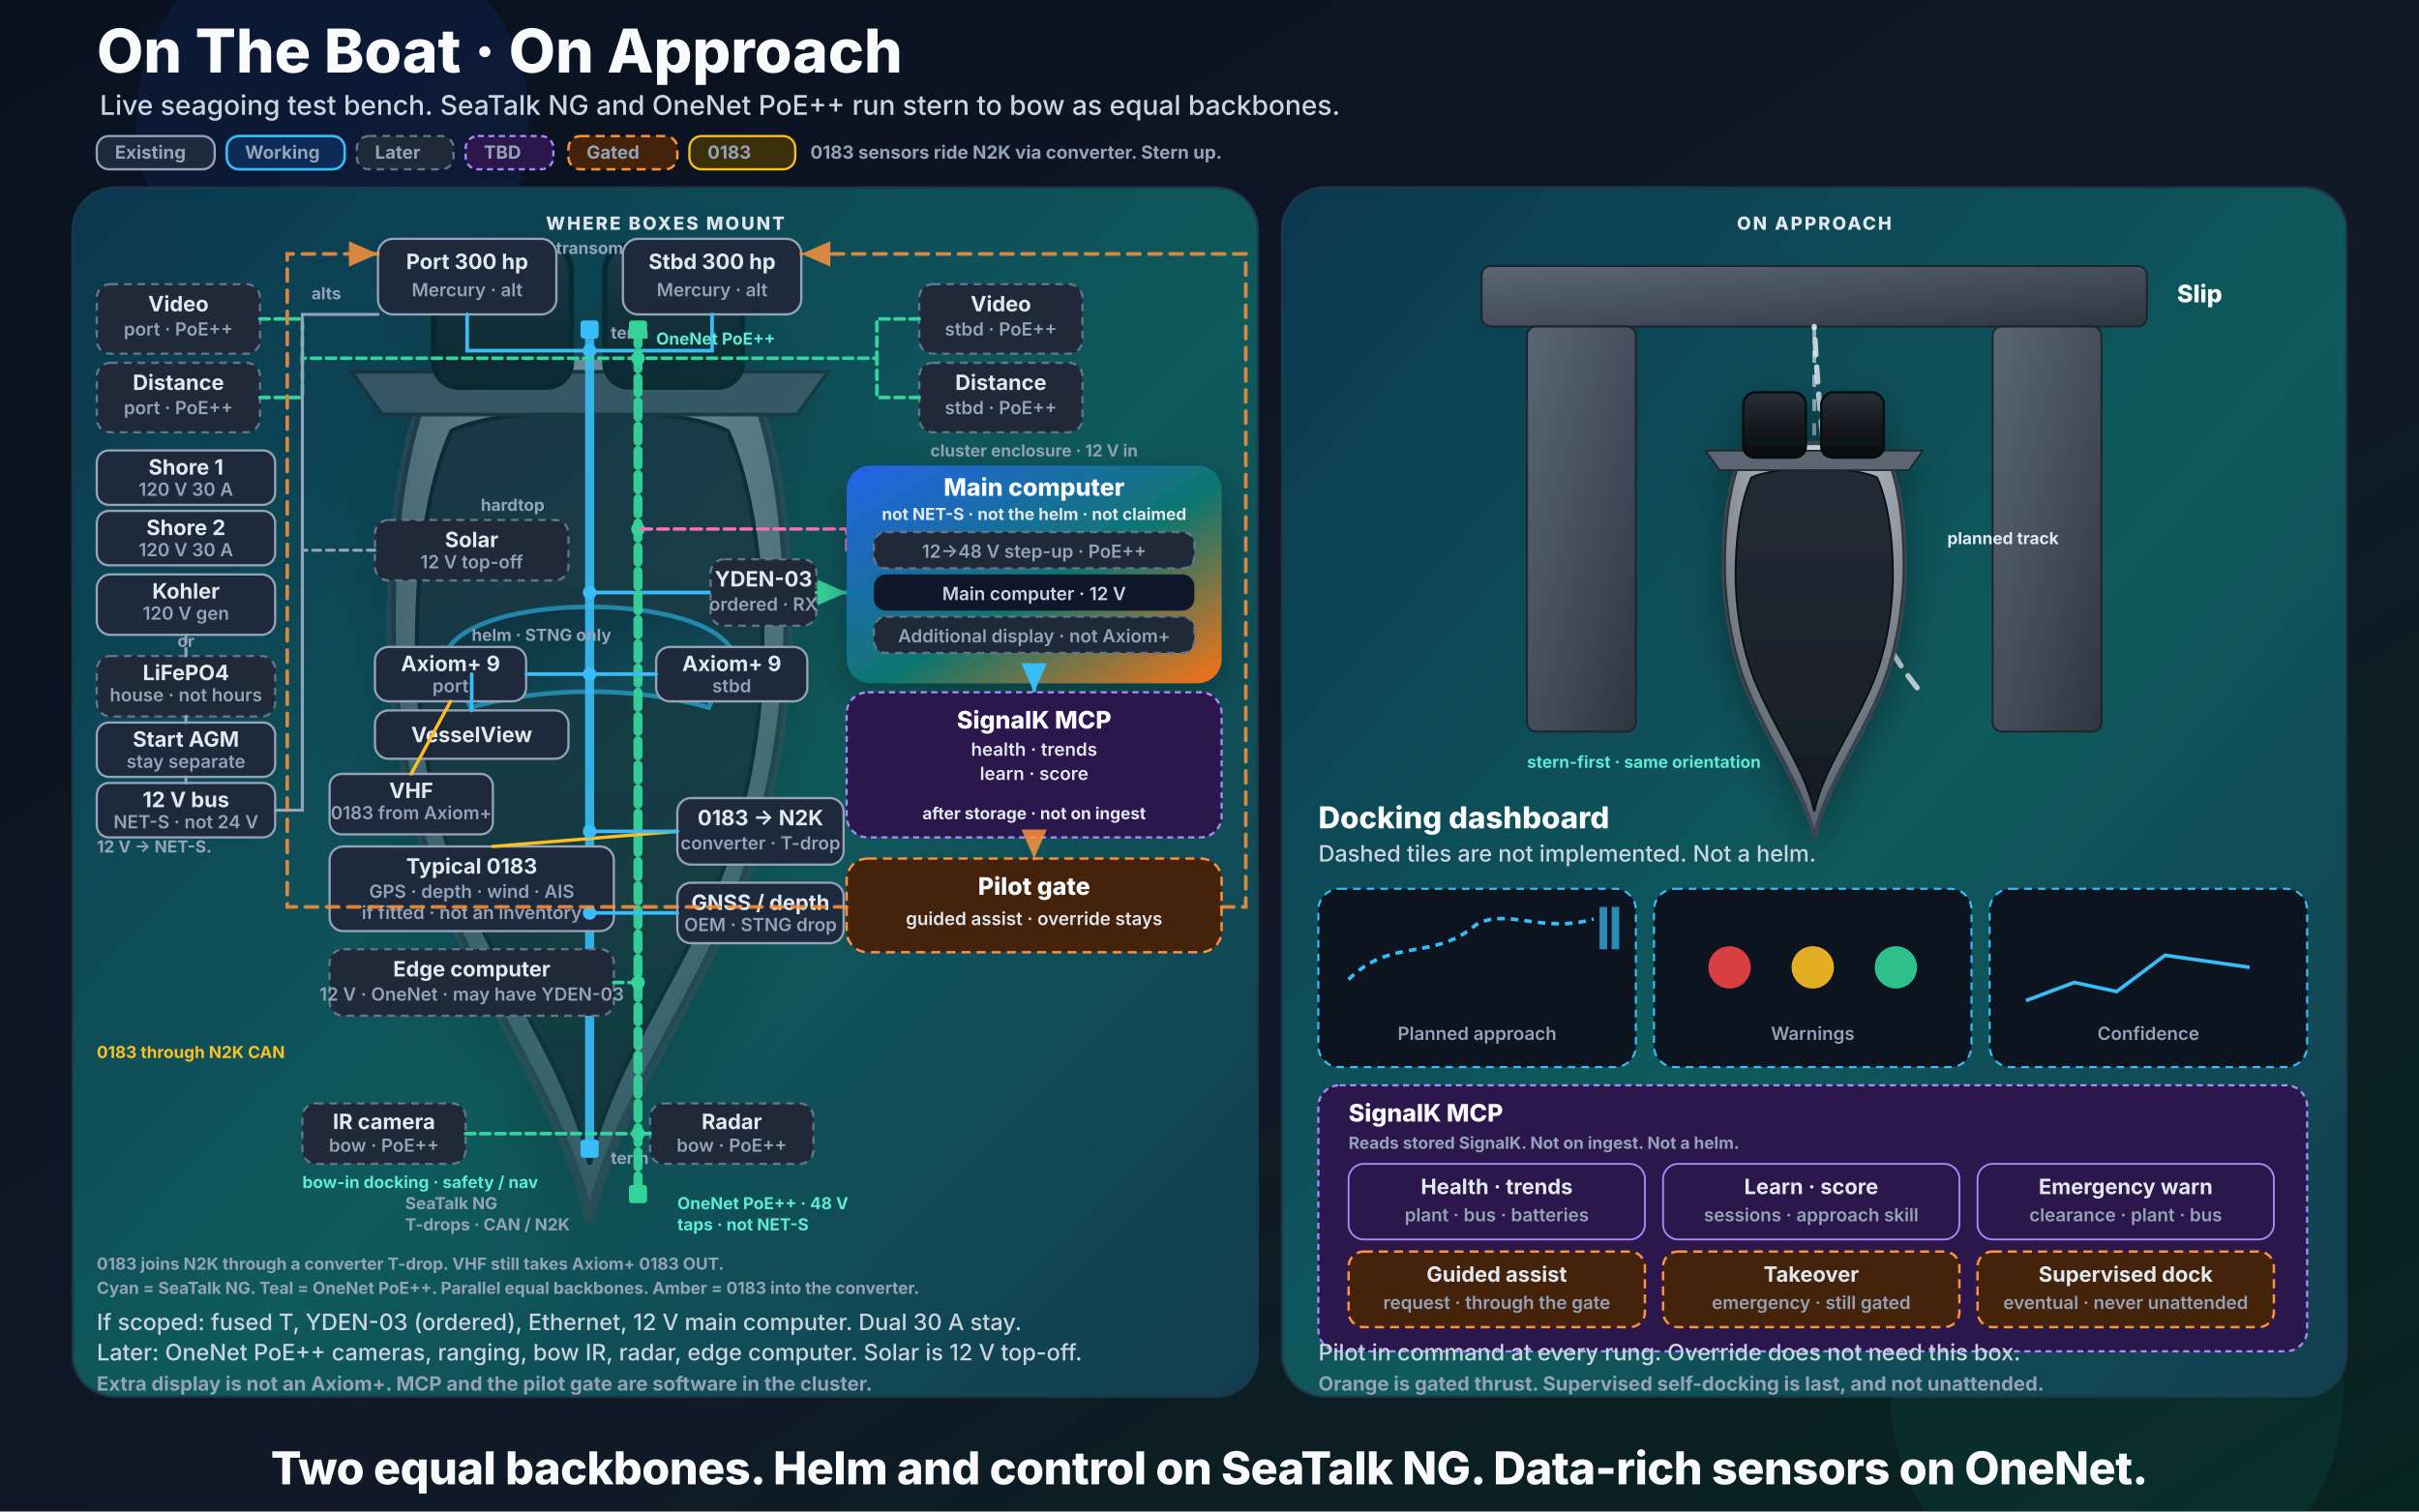
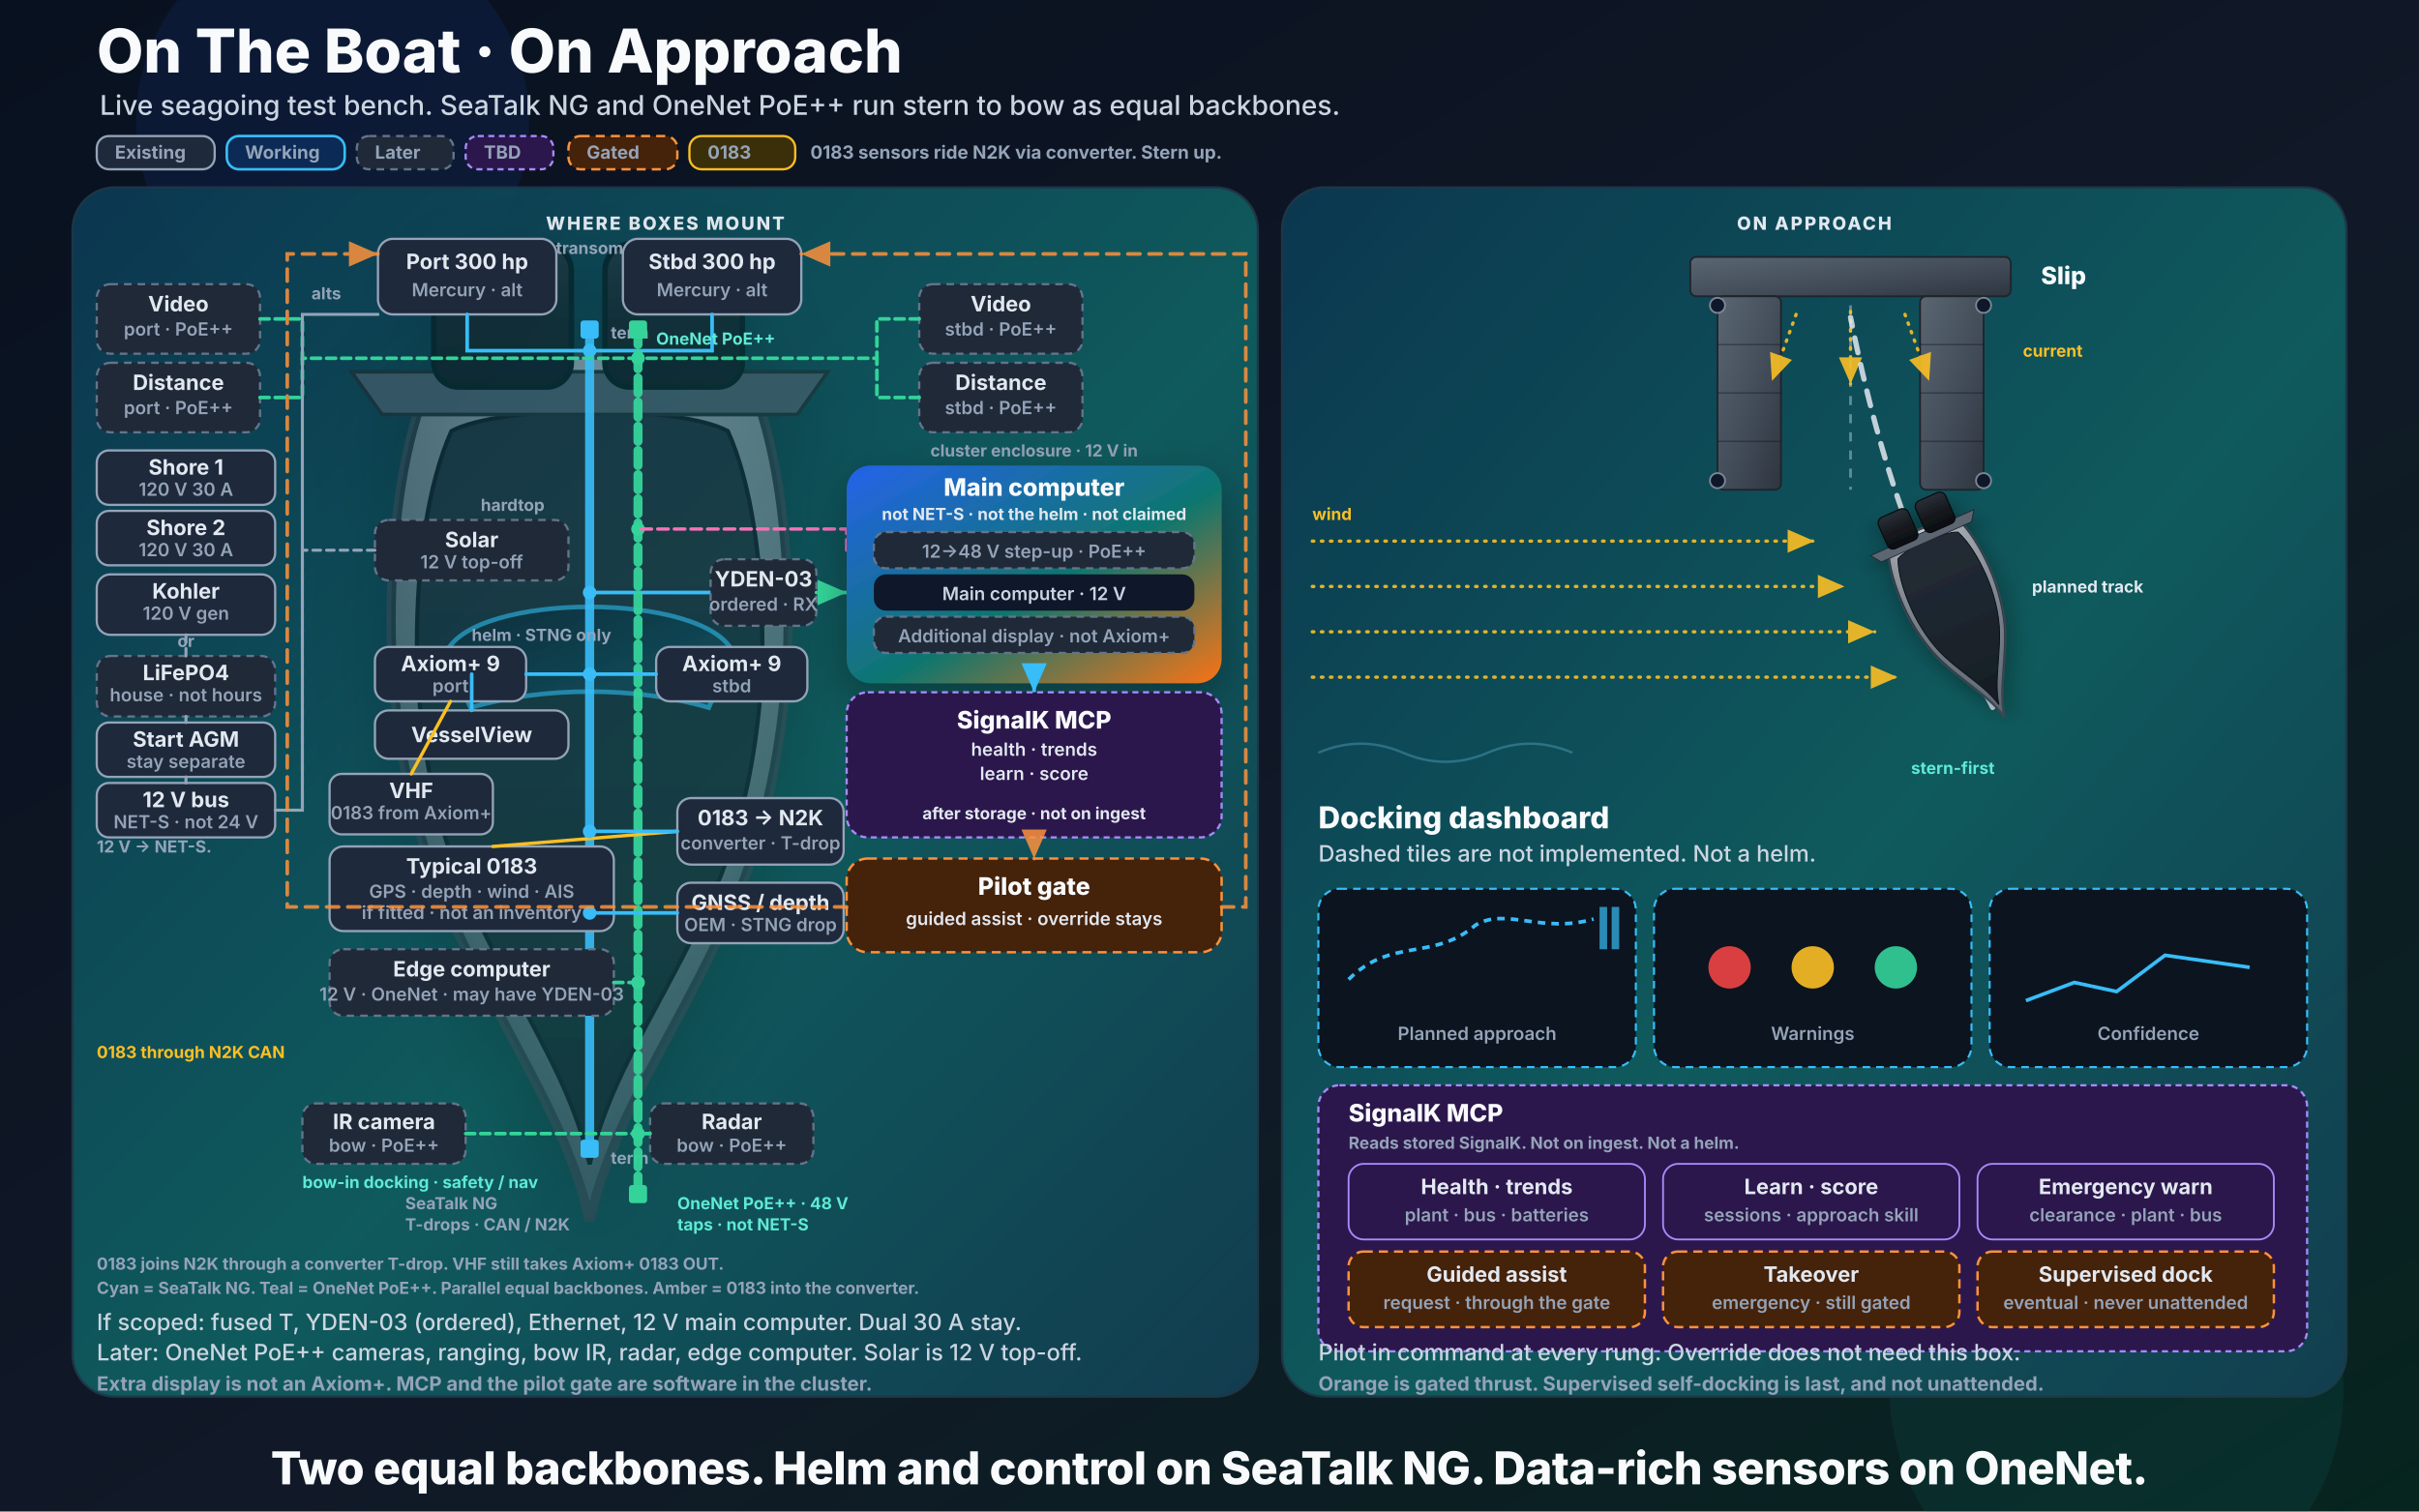
<svg xmlns="http://www.w3.org/2000/svg" width="1600" height="1000" viewBox="0 0 1600 1000" role="img" aria-labelledby="title desc">
  <defs>
    <linearGradient id="bg" x1="0" y1="0" x2="1" y2="1">
      <stop offset="0" stop-color="#08111f" />
      <stop offset="0.55" stop-color="#111827" />
      <stop offset="1" stop-color="#06251f" />
    </linearGradient>
    <linearGradient id="water" x1="0" y1="0" x2="1" y2="1">
      <stop offset="0" stop-color="#0b3a53" />
      <stop offset="0.55" stop-color="#0f5f61" />
      <stop offset="1" stop-color="#123f53" />
    </linearGradient>
    <linearGradient id="dock" x1="0" y1="0" x2="1" y2="1">
      <stop offset="0" stop-color="#5b6673" />
      <stop offset="0.5" stop-color="#454f5c" />
      <stop offset="1" stop-color="#2e353f" />
    </linearGradient>
    <linearGradient id="hull" x1="0" y1="1" x2="0" y2="0">
      <stop offset="0" stop-color="#54606d" />
      <stop offset="0.42" stop-color="#8b96a2" />
      <stop offset="0.78" stop-color="#b7c0cb" />
      <stop offset="1" stop-color="#c7cfd8" />
    </linearGradient>
    <linearGradient id="hullShade" x1="0" y1="0" x2="1" y2="0">
      <stop offset="0" stop-color="#000000" stop-opacity="0.28" />
      <stop offset="0.5" stop-color="#000000" stop-opacity="0" />
      <stop offset="1" stop-color="#000000" stop-opacity="0.22" />
    </linearGradient>
    <linearGradient id="deck" x1="0" y1="0" x2="0" y2="1">
      <stop offset="0" stop-color="#232c36" />
      <stop offset="1" stop-color="#161d24" />
    </linearGradient>
    <linearGradient id="darkGlass" x1="0" y1="0" x2="1" y2="1">
      <stop offset="0" stop-color="#0b1220" />
      <stop offset="1" stop-color="#164e63" />
    </linearGradient>
    <linearGradient id="cowl" x1="0" y1="0" x2="0" y2="1">
      <stop offset="0" stop-color="#2a2f37" />
      <stop offset="0.55" stop-color="#15181d" />
      <stop offset="1" stop-color="#0b0d10" />
    </linearGradient>
    <linearGradient id="cluster" x1="0" y1="0" x2="1" y2="1">
      <stop offset="0" stop-color="#2563eb" />
      <stop offset="0.55" stop-color="#0f766e" />
      <stop offset="1" stop-color="#f97316" />
    </linearGradient>
    <filter id="shadow" x="-20%" y="-20%" width="140%" height="140%">
      <feDropShadow dx="0" dy="10" stdDeviation="14" flood-color="#000" flood-opacity="0.32" />
    </filter>
    <marker id="arrowC" markerWidth="10" markerHeight="10" refX="8" refY="3.5" orient="auto">
      <path d="M0,0 L8,3.5 L0,7 z" fill="#38bdf8" />
    </marker>
    <marker id="arrowG" markerWidth="10" markerHeight="10" refX="8" refY="3.5" orient="auto">
      <path d="M0,0 L8,3.5 L0,7 z" fill="#34d399" />
    </marker>
    <marker id="arrowO" markerWidth="10" markerHeight="10" refX="8" refY="3.5" orient="auto">
      <path d="M0,0 L8,3.5 L0,7 z" fill="#fb923c" />
+     </marker>
+     <marker id="arrowH" markerWidth="10" markerHeight="10" refX="8" refY="3.5" orient="auto">
+       <path d="M0,0 L8,3.5 L0,7 z" fill="#fbbf24" />
    </marker>
    <style>
      .title{font:800 40px -apple-system,BlinkMacSystemFont,"Segoe UI",sans-serif;fill:#f8fafc}
      .sub{font:500 18px -apple-system,BlinkMacSystemFont,"Segoe UI",sans-serif;fill:#cbd5e1}
      .h{font:800 20px -apple-system,BlinkMacSystemFont,"Segoe UI",sans-serif;fill:#f8fafc}
      .h2{font:800 16px -apple-system,BlinkMacSystemFont,"Segoe UI",sans-serif;fill:#f8fafc}
      .s{font:500 15px -apple-system,BlinkMacSystemFont,"Segoe UI",sans-serif;fill:#cbd5e1}
      .t{font:700 13px -apple-system,BlinkMacSystemFont,"Segoe UI",sans-serif;fill:#94a3b8}
      .key{font:700 12px -apple-system,BlinkMacSystemFont,"Segoe UI",sans-serif;fill:#94a3b8}
      .orient{font:800 12px -apple-system,BlinkMacSystemFont,"Segoe UI",sans-serif;fill:#e2e8f0;letter-spacing:1.3}
      .boxn{font:700 14px -apple-system,BlinkMacSystemFont,"Segoe UI",sans-serif;fill:#e2e8f0;text-anchor:middle}
      .boxs{font:600 12px -apple-system,BlinkMacSystemFont,"Segoe UI",sans-serif;fill:#94a3b8;text-anchor:middle}
      .tiny{font:700 11px -apple-system,BlinkMacSystemFont,"Segoe UI",sans-serif;fill:#94a3b8}
      .panel{fill:#111827;stroke:#263244;stroke-width:1.6;filter:url(#shadow)}
      .exist{fill:#1e293b;stroke:#94a3b8;stroke-width:1.5}
      .work{fill:#0b2a55;stroke:#38bdf8;stroke-width:1.7}
      .future{fill:#1f2937;stroke:#64748b;stroke-width:1.5;stroke-dasharray:5 4}
      .tbd{fill:#2b174c;stroke:#a78bfa;stroke-width:1.5;stroke-dasharray:4 3}
      .gate{fill:#45220a;stroke:#fb923c;stroke-width:1.6;stroke-dasharray:6 4}
      .laterView{fill:#0c141f;stroke:#38bdf8;stroke-width:1.4;stroke-dasharray:5 4}
      .n2k{stroke:#38bdf8;stroke-width:6;fill:none;stroke-linecap:round;opacity:0.9}
      .n2kdrop{stroke:#38bdf8;stroke-width:2.4;fill:none;stroke-linecap:round}
      .data{stroke:#38bdf8;stroke-width:2.4;fill:none;marker-end:url(#arrowC);stroke-linecap:round}
      .one{stroke:#34d399;stroke-width:6;fill:none;stroke-dasharray:10 6;stroke-linecap:round;opacity:0.95}
      .onedrop{stroke:#34d399;stroke-width:2.4;fill:none;stroke-dasharray:6 4;stroke-linecap:round}
      .oned{stroke:#34d399;stroke-width:2.4;fill:none;stroke-dasharray:7 5;marker-end:url(#arrowG);stroke-linecap:round}
      .eth{stroke:#34d399;stroke-width:2.4;fill:none;marker-end:url(#arrowG);stroke-linecap:round}
      .pwr{stroke:#94a3b8;stroke-width:2;fill:none;stroke-linecap:round}
      .pwrd{stroke:#94a3b8;stroke-width:2;fill:none;stroke-dasharray:5 4;stroke-linecap:round}
      .n0183{stroke:#fbbf24;stroke-width:2.2;fill:none;stroke-linecap:round}
      .act{stroke:#fb923c;stroke-width:2.4;fill:none;stroke-dasharray:8 6;marker-end:url(#arrowO);stroke-linecap:round;opacity:0.85}
      .plan{stroke:#e2e8f0;stroke-width:3.5;fill:none;stroke-dasharray:10 8;stroke-linecap:round;opacity:0.85}
+       .hazard{stroke:#fbbf24;stroke-width:2.2;fill:none;marker-end:url(#arrowH);stroke-dasharray:1 5;stroke-linecap:round;opacity:0.9}
      .v48{stroke:#f472b6;stroke-width:2.2;fill:none;stroke-dasharray:7 4;stroke-linecap:round;stroke-linejoin:round}
      .take{font:800 30px -apple-system,BlinkMacSystemFont,"Segoe UI",sans-serif;fill:#f8fafc;letter-spacing:-0.3px}
    </style>
  </defs>
  <rect width="1600" height="1000" fill="url(#bg)" />
  <circle cx="220" cy="80" r="130" fill="#1d4ed8" opacity="0.12" />
  <circle cx="1400" cy="920" r="150" fill="#0f766e" opacity="0.14" />
  <text x="64" y="48" class="title">On The Boat · On Approach</text>
  <text x="66" y="76" class="sub">Live seagoing test bench. SeaTalk NG and OneNet PoE++ run stern to bow as equal backbones.</text>
  <rect x="64" y="90" width="78" height="22" rx="8" class="exist" />
  <text x="76" y="105" class="key">Existing</text>
  <rect x="150" y="90" width="78" height="22" rx="8" class="work" />
  <text x="162" y="105" class="key">Working</text>
  <rect x="236" y="90" width="64" height="22" rx="8" class="future" />
  <text x="248" y="105" class="key">Later</text>
  <rect x="308" y="90" width="58" height="22" rx="8" class="tbd" />
  <text x="320" y="105" class="key">TBD</text>
  <rect x="376" y="90" width="72" height="22" rx="8" class="gate" />
  <text x="388" y="105" class="key">Gated</text>
  <rect x="456" y="90" width="70" height="22" rx="8" fill="#3b2f0a" stroke="#fbbf24" stroke-width="1.5" />
  <text x="468" y="105" class="key">0183</text>
  <text x="536" y="105" class="key">0183 sensors ride N2K via converter. Stern up.</text>
  <rect x="48" y="124" width="784" height="800" rx="28" fill="url(#water)" opacity="0.92" stroke="#1e3a4a" stroke-width="1.5" />
  <text x="440" y="152" text-anchor="middle" class="orient">WHERE BOXES MOUNT</text>
  <g id="hull" opacity="0.5" transform="translate(390 250) scale(2.02) translate(-533 -332)" filter="url(#shadow)">
    <path d="M481 332 C472 352 468 382 468 412 C468 442 474 478 486 505 C496 528 508 548 518 568 C524 580 528 590 531 600 L533 608 L535 600 C538 590 542 580 548 568 C558 548 570 528 580 505 C592 478 598 442 598 412 C598 382 594 352 585 332 C566 322 500 322 481 332 Z" fill="url(#hull)" stroke="#3d4551" stroke-width="3" />
    <path d="M481 332 C472 352 468 382 468 412 C468 442 474 478 486 505 C496 528 508 548 518 568 C524 580 528 590 531 600 L533 608 L535 600 C538 590 542 580 548 568 C558 548 570 528 580 505 C592 478 598 442 598 412 C598 382 594 352 585 332 C566 322 500 322 481 332 Z" fill="url(#hullShade)" />
    <path d="M481 332 C472 352 468 382 468 412 C468 442 474 478 486 505 C496 528 508 548 518 568 C524 580 528 590 531 600 L533 608 L535 600 C538 590 542 580 548 568 C558 548 570 528 580 505 C592 478 598 442 598 412 C598 382 594 352 585 332 C566 322 500 322 481 332 Z" fill="url(#deck)" stroke="#0d1116" stroke-width="1.6" transform="translate(533 466) scale(0.87) translate(-533 -466)" />
    <path d="M455 330 L611 330 L601 344 L465 344 Z" fill="#5c6673" stroke="#22262c" stroke-width="1.2" />
    <path d="M491 288 h27 a9 9 0 0 1 9 9 v30 a8 8 0 0 1 -8 8 h-29 a8 8 0 0 1 -8 -8 v-30 a9 9 0 0 1 9 -9 Z" fill="url(#cowl)" stroke="#05070a" stroke-width="1.8" />
    <path d="M547 288 h27 a9 9 0 0 1 9 9 v30 a8 8 0 0 1 -8 8 h-29 a8 8 0 0 1 -8 -8 v-30 a9 9 0 0 1 9 -9 Z" fill="url(#cowl)" stroke="#05070a" stroke-width="1.8" />
    <path d="M486 422 C495 402 571 402 580 422 L572 440 C548 433 518 433 494 440 Z" fill="url(#darkGlass)" stroke="#38bdf8" stroke-width="1.5" />
  </g>
  <text x="390" y="168" text-anchor="middle" class="tiny">transom</text>
  <rect x="250" y="158" width="118" height="50" rx="10" class="exist" />
  <text x="309" y="178" class="boxn">Port 300 hp</text>
  <text x="309" y="196" class="boxs">Mercury · alt</text>
  <rect x="412" y="158" width="118" height="50" rx="10" class="exist" />
  <text x="471" y="178" class="boxn">Stbd 300 hp</text>
  <text x="471" y="196" class="boxs">Mercury · alt</text>
  <rect x="64" y="188" width="108" height="46" rx="9" class="future" />
  <text x="118" y="206" class="boxn">Video</text>
  <text x="118" y="222" class="boxs">port · PoE++</text>
  <rect x="64" y="240" width="108" height="46" rx="9" class="future" />
  <text x="118" y="258" class="boxn">Distance</text>
  <text x="118" y="274" class="boxs">port · PoE++</text>
  <rect x="608" y="188" width="108" height="46" rx="9" class="future" />
  <text x="662" y="206" class="boxn">Video</text>
  <text x="662" y="222" class="boxs">stbd · PoE++</text>
  <rect x="608" y="240" width="108" height="46" rx="9" class="future" />
  <text x="662" y="258" class="boxn">Distance</text>
  <text x="662" y="274" class="boxs">stbd · PoE++</text>
  <path d="M390 218 L390 760" class="n2k" />
  <rect x="384" y="212" width="12" height="12" rx="2" fill="#38bdf8" />
  <rect x="384" y="754" width="12" height="12" rx="2" fill="#38bdf8" />
  <text x="404" y="224" class="tiny">term</text>
  <text x="404" y="770" class="tiny">term</text>
  <path d="M309 208 L309 232 L390 232" class="n2kdrop" />
  <path d="M471 208 L471 232 L390 232" class="n2kdrop" />
  <circle cx="390" cy="232" r="4.5" fill="#38bdf8" />
  <path d="M390 392 L470 392" class="n2kdrop" />
  <circle cx="390" cy="392" r="4.5" fill="#38bdf8" />
  <text x="268" y="800" class="tiny">SeaTalk NG</text>
  <text x="268" y="814" class="tiny">T-drops · CAN / N2K</text>
  <rect x="470" y="370" width="70" height="44" rx="9" class="future" />
  <text x="505" y="388" class="boxn">YDEN-03</text>
  <text x="505" y="404" class="boxs">ordered · RX</text>
  <path d="M540 392 L560 392" class="eth" />
  <path d="M422 218 L422 790" class="one" />
  <rect x="416" y="212" width="12" height="12" rx="2" fill="#34d399" />
  <rect x="416" y="784" width="12" height="12" rx="2" fill="#34d399" />
  <path d="M172 211 H200 V237 H422" class="onedrop" />
  <path d="M172 263 H200 V237" class="onedrop" />
  <path d="M608 211 H580 V237 H422" class="onedrop" />
  <path d="M608 263 H580 V237" class="onedrop" />
  <circle cx="422" cy="237" r="4.5" fill="#34d399" />
  <circle cx="422" cy="350" r="4.5" fill="#34d399" />
  <circle cx="422" cy="650" r="4.5" fill="#34d399" />
  <circle cx="422" cy="750" r="4.5" fill="#34d399" />
  <path d="M560 364 V350 H422" class="v48" />
  <text x="434" y="228" class="tiny" style="fill:#5eead4">OneNet PoE++</text>
  <text x="448" y="800" class="tiny" style="fill:#5eead4">OneNet PoE++ · 48 V</text>
  <text x="448" y="814" class="tiny" style="fill:#5eead4">taps · not NET-S</text>
  <text x="318" y="338" class="tiny">hardtop</text>
  <rect x="248" y="344" width="128" height="40" rx="9" class="future" />
  <text x="312" y="362" class="boxn">Solar</text>
  <text x="312" y="376" class="boxs">12 V top-off</text>
  <path d="M248 364 H200 V536" class="pwrd" />
  <text x="312" y="424" class="tiny">helm · STNG only</text>
  <rect x="248" y="428" width="100" height="36" rx="9" class="exist" />
  <text x="298" y="444" class="boxn">Axiom+ 9</text>
  <text x="298" y="458" class="boxs">port</text>
  <path d="M348 446 H390" class="n2kdrop" />
  <rect x="434" y="428" width="100" height="36" rx="9" class="exist" />
  <text x="484" y="444" class="boxn">Axiom+ 9</text>
  <text x="484" y="458" class="boxs">stbd</text>
  <path d="M434 446 L390 446" class="n2kdrop" />
  <circle cx="390" cy="446" r="4.5" fill="#38bdf8" />
  <rect x="248" y="470" width="128" height="32" rx="9" class="exist" />
  <text x="312" y="491" class="boxn">VesselView</text>
  <path d="M312 470 V446" class="n2kdrop" />
  <rect x="218" y="512" width="108" height="40" rx="8" class="exist" />
  <text x="272" y="528" class="boxn">VHF</text>
  <text x="272" y="542" class="boxs">0183 from Axiom+</text>
  <rect x="218" y="560" width="188" height="56" rx="9" class="exist" />
  <text x="312" y="578" class="boxn">Typical 0183</text>
  <text x="312" y="594" class="boxs">GPS · depth · wind · AIS</text>
  <text x="312" y="608" class="boxs">if fitted · not an inventory</text>
  <rect x="448" y="528" width="110" height="44" rx="9" class="exist" />
  <text x="503" y="546" class="boxn">0183 → N2K</text>
  <text x="503" y="562" class="boxs">converter · T-drop</text>
  <path d="M326 560 L448 550" class="n0183" />
  <path d="M448 550 L390 550" class="n2kdrop" />
  <circle cx="390" cy="550" r="4.5" fill="#38bdf8" />
  <path d="M298 464 L272 512" class="n0183" />
  <rect x="448" y="584" width="110" height="40" rx="9" class="exist" />
  <text x="503" y="602" class="boxn">GNSS / depth</text>
  <text x="503" y="616" class="boxs">OEM · STNG drop</text>
  <path d="M448 604 L390 604" class="n2kdrop" />
  <circle cx="390" cy="604" r="4.5" fill="#38bdf8" />
  <text x="64" y="700" class="tiny" style="fill:#fbbf24">0183 through N2K CAN</text>
  <rect x="64" y="298" width="118" height="36" rx="8" class="exist" />
  <text x="123" y="314" class="boxn">Shore 1</text>
  <text x="123" y="328" class="boxs">120 V 30 A</text>
  <rect x="64" y="338" width="118" height="36" rx="8" class="exist" />
  <text x="123" y="354" class="boxn">Shore 2</text>
  <text x="123" y="368" class="boxs">120 V 30 A</text>
  <rect x="64" y="380" width="118" height="40" rx="9" class="exist" />
  <text x="123" y="396" class="boxn">Kohler</text>
  <text x="123" y="410" class="boxs">120 V gen</text>
  <text x="123" y="428" text-anchor="middle" class="tiny">or</text>
  <rect x="64" y="434" width="118" height="40" rx="9" class="future" />
  <text x="123" y="450" class="boxn">LiFePO4</text>
  <text x="123" y="464" class="boxs">house · not hours</text>
  <rect x="64" y="478" width="118" height="36" rx="8" class="exist" />
  <text x="123" y="494" class="boxn">Start AGM</text>
  <text x="123" y="508" class="boxs">stay separate</text>
  <rect x="64" y="518" width="118" height="36" rx="8" class="exist" />
  <text x="123" y="534" class="boxn">12 V bus</text>
  <text x="123" y="548" class="boxs">NET-S · not 24 V</text>
  <path d="M123 420 V434" class="pwrd" />
  <path d="M123 474 V478" class="pwr" />
  <path d="M123 514 V518" class="pwr" />
  <path d="M250 208 H200 V536 H182" class="pwr" />
  <text x="206" y="198" class="tiny">alts</text>
  <text x="64" y="564" class="tiny">12 V → NET-S.</text>
  <text x="684" y="302" text-anchor="middle" class="tiny">cluster enclosure · 12 V in</text>
  <rect x="560" y="308" width="248" height="144" rx="16" fill="url(#cluster)" filter="url(#shadow)" />
  <text x="684" y="328" text-anchor="middle" class="h2">Main computer</text>
  <text x="684" y="344" text-anchor="middle" class="tiny" style="fill:#e2e8f0">not NET-S · not the helm · not claimed</text>
  <rect x="578" y="352" width="212" height="24" rx="8" class="future" />
  <text x="684" y="369" text-anchor="middle" class="boxs">12→48 V step-up · PoE++</text>
  <rect x="578" y="380" width="212" height="24" rx="8" fill="#0f172a" />
  <text x="684" y="397" text-anchor="middle" class="boxs" style="fill:#cbd5e1">Main computer · 12 V</text>
  <rect x="578" y="408" width="212" height="24" rx="8" class="future" />
  <text x="684" y="425" text-anchor="middle" class="boxs">Additional display · not Axiom+</text>
  <rect x="218" y="628" width="188" height="44" rx="9" class="future" />
  <text x="312" y="646" class="boxn">Edge computer</text>
  <text x="312" y="662" class="boxs">12 V · OneNet · may have YDEN-03</text>
  <path d="M406 650 H422" class="onedrop" />
  <path d="M684 452 L684 458" class="data" />
  <rect x="560" y="458" width="248" height="96" rx="14" class="tbd" />
  <text x="684" y="482" text-anchor="middle" class="h2">SignalK MCP</text>
  <text x="684" y="500" text-anchor="middle" class="boxs" style="fill:#e2e8f0">health · trends</text>
  <text x="684" y="516" text-anchor="middle" class="boxs" style="fill:#e2e8f0">learn · score</text>
  <text x="684" y="542" text-anchor="middle" class="tiny" style="fill:#e2e8f0">after storage · not on ingest</text>
  <rect x="560" y="568" width="248" height="62" rx="14" class="gate" />
  <text x="684" y="592" text-anchor="middle" class="h2">Pilot gate</text>
  <text x="684" y="612" text-anchor="middle" class="boxs" style="fill:#e2e8f0">guided assist · override stays</text>
  <path d="M684 554 L684 568" class="act" />
  <path d="M560 600 H190 V168 H250" class="act" />
  <path d="M808 600 H824 V168 H530" class="act" />
  <rect x="200" y="730" width="108" height="40" rx="9" class="future" />
  <text x="254" y="747" class="boxn">IR camera</text>
  <text x="254" y="762" class="boxs">bow · PoE++</text>
  <path d="M308 750 H422" class="onedrop" />
  <rect x="430" y="730" width="108" height="40" rx="9" class="future" />
  <text x="484" y="747" class="boxn">Radar</text>
  <text x="484" y="762" class="boxs">bow · PoE++</text>
  <path d="M430 750 H422" class="onedrop" />
  <text x="200" y="786" class="tiny" style="fill:#5eead4">bow-in docking · safety / nav</text>
  <text x="64" y="840" class="tiny">0183 joins N2K through a converter T-drop. VHF still takes Axiom+ 0183 OUT.</text>
  <text x="64" y="856" class="tiny">Cyan = SeaTalk NG. Teal = OneNet PoE++. Parallel equal backbones. Amber = 0183 into the converter.</text>
  <text x="64" y="880" class="s">If scoped: fused T, YDEN-03 (ordered), Ethernet, 12 V main computer. Dual 30 A stay.</text>
  <text x="64" y="900" class="s">Later: OneNet PoE++ cameras, ranging, bow IR, radar, edge computer. Solar is 12 V top-off.</text>
  <text x="64" y="920" class="t">Extra display is not an Axiom+. MCP and the pilot gate are software in the cluster.</text>
  <rect x="848" y="124" width="704" height="800" rx="28" fill="url(#water)" opacity="0.92" stroke="#1e3a4a" stroke-width="1.5" />
  <text x="1200" y="152" text-anchor="middle" class="orient">ON APPROACH</text>
-   <rect x="980" y="176" width="440" height="40" rx="6" fill="url(#dock)" stroke="#1f242b" stroke-width="1.3" />
-   <rect x="1010" y="216" width="72" height="268" rx="6" fill="url(#dock)" stroke="#1f242b" stroke-width="1.3" />
-   <rect x="1318" y="216" width="72" height="268" rx="6" fill="url(#dock)" stroke="#1f242b" stroke-width="1.3" />
-   <text x="1440" y="200" class="h2">Slip</text>
-   <path d="M1200 216 L1200 470" stroke="#dbeafe" stroke-width="2.5" stroke-dasharray="8 8" opacity="0.65" />
-   <path d="M1268 455 C1240 420 1220 370 1210 320 C1204 286 1202 250 1200 216" class="plan" />
-   <text x="1288" y="360" class="tiny" style="fill:#e2e8f0">planned track</text>
-   <g transform="translate(1200 300) scale(0.92) translate(-533 -332)" filter="url(#shadow)">
+   <g id="approach-slip">
+     <rect x="1118" y="170" width="212" height="26" rx="4" fill="url(#dock)" stroke="#1f242b" stroke-width="1.2" />
+     <rect x="1136" y="196" width="42" height="128" rx="4" fill="url(#dock)" stroke="#1f242b" stroke-width="1.2" />
+     <rect x="1270" y="196" width="42" height="128" rx="4" fill="url(#dock)" stroke="#1f242b" stroke-width="1.2" />
+     <line x1="1136" y1="228" x2="1178" y2="228" stroke="#12151a" opacity="0.4" />
+     <line x1="1136" y1="260" x2="1178" y2="260" stroke="#12151a" opacity="0.4" />
+     <line x1="1136" y1="292" x2="1178" y2="292" stroke="#12151a" opacity="0.4" />
+     <line x1="1270" y1="228" x2="1312" y2="228" stroke="#12151a" opacity="0.4" />
+     <line x1="1270" y1="260" x2="1312" y2="260" stroke="#12151a" opacity="0.4" />
+     <line x1="1270" y1="292" x2="1312" y2="292" stroke="#12151a" opacity="0.4" />
+     <circle cx="1136" cy="202" r="5" fill="#0f172a" stroke="#7c8794" stroke-width="1.2" />
+     <circle cx="1312" cy="202" r="5" fill="#0f172a" stroke="#7c8794" stroke-width="1.2" />
+     <circle cx="1136" cy="318" r="5" fill="#0f172a" stroke="#7c8794" stroke-width="1.2" />
+     <circle cx="1312" cy="318" r="5" fill="#0f172a" stroke="#7c8794" stroke-width="1.2" />
+     <text x="1350" y="188" class="h2">Slip</text>
+     <path d="M1224 202 L1224 324" stroke="#dbeafe" stroke-width="1.8" stroke-dasharray="6 6" opacity="0.4" />
+   </g>
+   <g id="approach-wind">
+     <path d="M868 358 L1200 358" class="hazard" />
+     <path d="M868 388 L1220 388" class="hazard" />
+     <path d="M868 418 L1240 418" class="hazard" />
+     <path d="M868 448 L1255 448" class="hazard" />
+     <text x="868" y="344" class="tiny" style="fill:#fbbf24">wind</text>
+   </g>
+   <g id="approach-current">
+     <path d="M1188 208 L1172 252" class="hazard" />
+     <path d="M1224 206 L1224 254" class="hazard" />
+     <path d="M1260 208 L1276 252" class="hazard" />
+     <text x="1338" y="236" class="tiny" style="fill:#fbbf24">current</text>
+   </g>
+   <path d="M1318 468 C1288 410 1252 350 1224 210" class="plan" />
+   <text x="1344" y="392" class="tiny" style="fill:#e2e8f0">planned track</text>
+   <g transform="translate(1298 412) rotate(-24) scale(0.48) translate(-533 -466)" filter="url(#shadow)">
    <path d="M481 332 C472 352 468 382 468 412 C468 442 474 478 486 505 C496 528 508 548 518 568 C524 580 528 590 531 600 L533 608 L535 600 C538 590 542 580 548 568 C558 548 570 528 580 505 C592 478 598 442 598 412 C598 382 594 352 585 332 C566 322 500 322 481 332 Z" fill="url(#hull)" stroke="#3d4551" stroke-width="3" />
    <path d="M481 332 C472 352 468 382 468 412 C468 442 474 478 486 505 C496 528 508 548 518 568 C524 580 528 590 531 600 L533 608 L535 600 C538 590 542 580 548 568 C558 548 570 528 580 505 C592 478 598 442 598 412 C598 382 594 352 585 332 C566 322 500 322 481 332 Z" fill="url(#hullShade)" />
    <path d="M481 332 C472 352 468 382 468 412 C468 442 474 478 486 505 C496 528 508 548 518 568 C524 580 528 590 531 600 L533 608 L535 600 C538 590 542 580 548 568 C558 548 570 528 580 505 C592 478 598 442 598 412 C598 382 594 352 585 332 C566 322 500 322 481 332 Z" fill="url(#deck)" stroke="#0d1116" stroke-width="1.6" transform="translate(533 466) scale(0.87) translate(-533 -466)" />
    <path d="M455 330 L611 330 L601 344 L465 344 Z" fill="#5c6673" stroke="#22262c" stroke-width="1.2" />
    <path d="M491 288 h27 a9 9 0 0 1 9 9 v30 a8 8 0 0 1 -8 8 h-29 a8 8 0 0 1 -8 -8 v-30 a9 9 0 0 1 9 -9 Z" fill="url(#cowl)" stroke="#05070a" stroke-width="1.6" />
    <path d="M547 288 h27 a9 9 0 0 1 9 9 v30 a8 8 0 0 1 -8 8 h-29 a8 8 0 0 1 -8 -8 v-30 a9 9 0 0 1 9 -9 Z" fill="url(#cowl)" stroke="#05070a" stroke-width="1.6" />
  </g>
-   <text x="1010" y="508" class="tiny" style="fill:#5eead4">stern-first · same orientation</text>
+   <path d="M872 498 Q900 486 928 498 Q956 510 984 498 Q1012 486 1040 498" stroke="#7dd3fc" stroke-width="1.6" fill="none" opacity="0.28" />
+   <text x="1264" y="512" class="tiny" style="fill:#5eead4">stern-first</text>
  <text x="872" y="548" class="h">Docking dashboard</text>
  <text x="872" y="570" class="s">Dashed tiles are not implemented. Not a helm.</text>
  <rect x="872" y="588" width="210" height="118" rx="14" class="laterView" />
  <path d="M892 648 C920 620 948 636 976 612 C996 600 1020 618 1054 608" stroke="#38bdf8" stroke-width="2.4" fill="none" stroke-dasharray="5 4" />
  <rect x="1058" y="600" width="5" height="28" fill="#38bdf8" opacity="0.7" />
  <rect x="1066" y="600" width="5" height="28" fill="#38bdf8" opacity="0.7" />
  <text x="977" y="688" text-anchor="middle" class="boxs">Planned approach</text>
  <rect x="1094" y="588" width="210" height="118" rx="14" class="laterView" />
  <circle cx="1144" cy="640" r="14" fill="#ef4444" opacity="0.9" />
  <circle cx="1199" cy="640" r="14" fill="#fbbf24" opacity="0.9" />
  <circle cx="1254" cy="640" r="14" fill="#34d399" opacity="0.9" />
  <text x="1199" y="688" text-anchor="middle" class="boxs">Warnings</text>
  <rect x="1316" y="588" width="210" height="118" rx="14" class="laterView" />
  <path d="M1340 662 L1372 650 L1400 656 L1432 632 L1488 640" stroke="#38bdf8" stroke-width="2.4" fill="none" />
  <text x="1421" y="688" text-anchor="middle" class="boxs">Confidence</text>
  <rect x="872" y="718" width="654" height="176" rx="14" class="tbd" />
  <text x="892" y="742" class="h2">SignalK MCP</text>
  <text x="892" y="760" class="tiny">Reads stored SignalK. Not on ingest. Not a helm.</text>
  <rect x="892" y="770" width="196" height="50" rx="10" fill="#2b174c" stroke="#a78bfa" stroke-width="1.2" />
  <text x="990" y="790" text-anchor="middle" class="boxn">Health · trends</text>
  <text x="990" y="808" text-anchor="middle" class="boxs">plant · bus · batteries</text>
  <rect x="1100" y="770" width="196" height="50" rx="10" fill="#2b174c" stroke="#a78bfa" stroke-width="1.2" />
  <text x="1198" y="790" text-anchor="middle" class="boxn">Learn · score</text>
  <text x="1198" y="808" text-anchor="middle" class="boxs">sessions · approach skill</text>
  <rect x="1308" y="770" width="196" height="50" rx="10" fill="#2b174c" stroke="#a78bfa" stroke-width="1.2" />
  <text x="1406" y="790" text-anchor="middle" class="boxn">Emergency warn</text>
  <text x="1406" y="808" text-anchor="middle" class="boxs">clearance · plant · bus</text>
  <rect x="892" y="828" width="196" height="50" rx="10" class="gate" />
  <text x="990" y="848" text-anchor="middle" class="boxn">Guided assist</text>
  <text x="990" y="866" text-anchor="middle" class="boxs">request · through the gate</text>
  <rect x="1100" y="828" width="196" height="50" rx="10" class="gate" />
  <text x="1198" y="848" text-anchor="middle" class="boxn">Takeover</text>
  <text x="1198" y="866" text-anchor="middle" class="boxs">emergency · still gated</text>
  <rect x="1308" y="828" width="196" height="50" rx="10" class="gate" />
  <text x="1406" y="848" text-anchor="middle" class="boxn">Supervised dock</text>
  <text x="1406" y="866" text-anchor="middle" class="boxs">eventual · never unattended</text>
  <text x="872" y="900" class="s">Pilot in command at every rung. Override does not need this box.</text>
  <text x="872" y="920" class="t">Orange is gated thrust. Supervised self-docking is last, and not unattended.</text>
  <text x="800" y="982" text-anchor="middle" class="take">Two equal backbones. Helm and control on SeaTalk NG. Data-rich sensors on OneNet.</text>
</svg>
